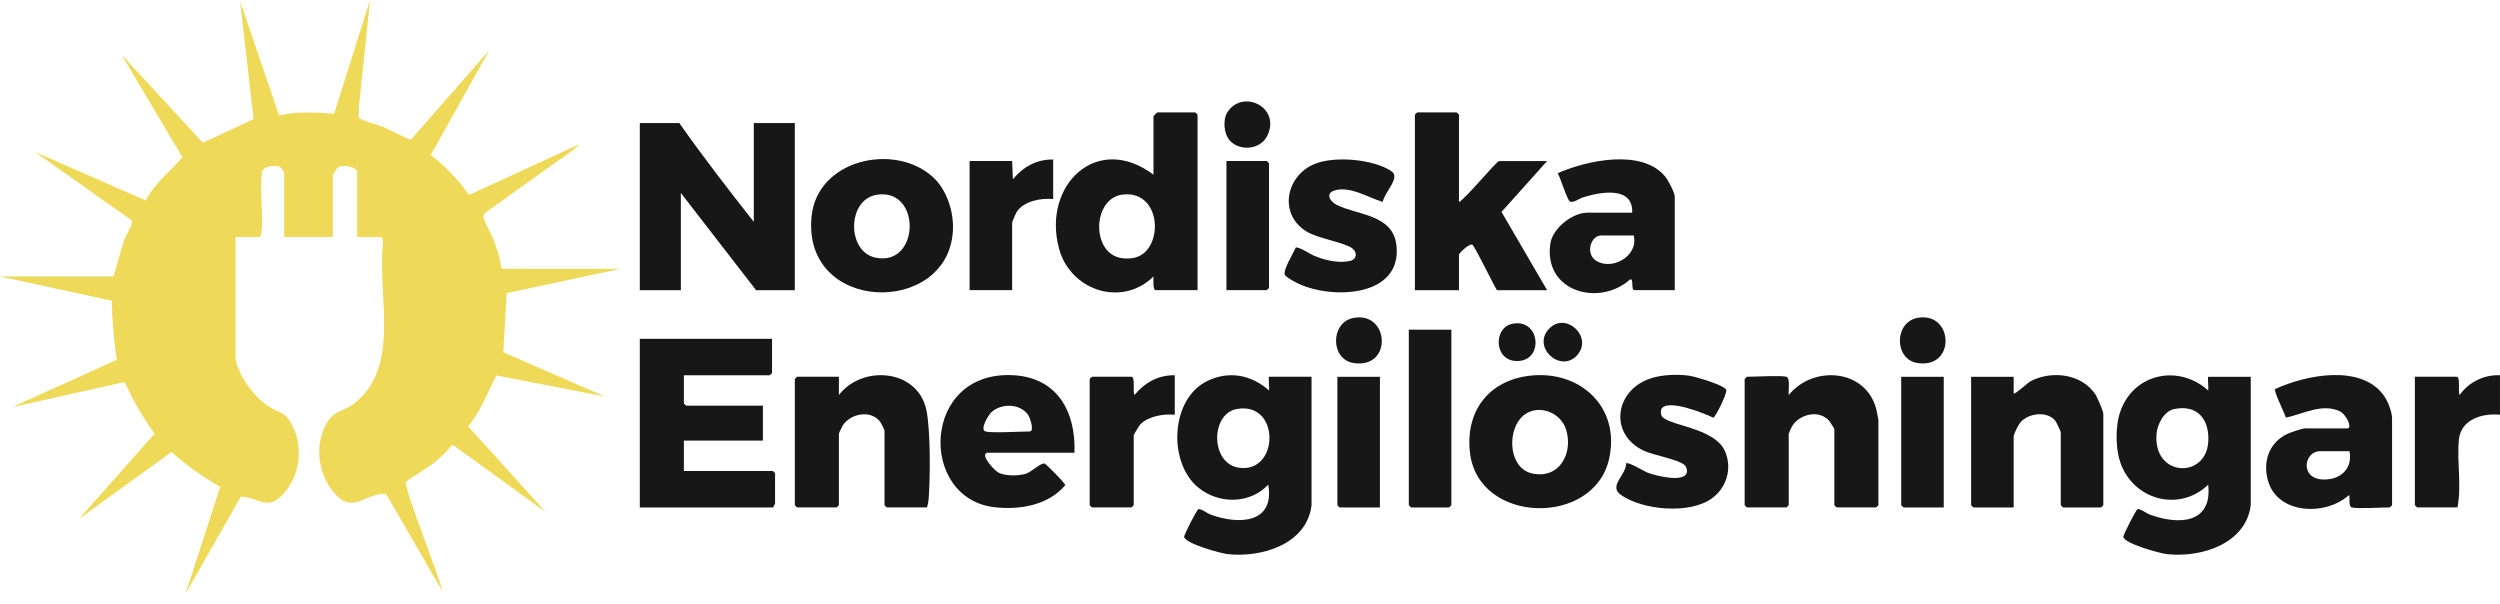
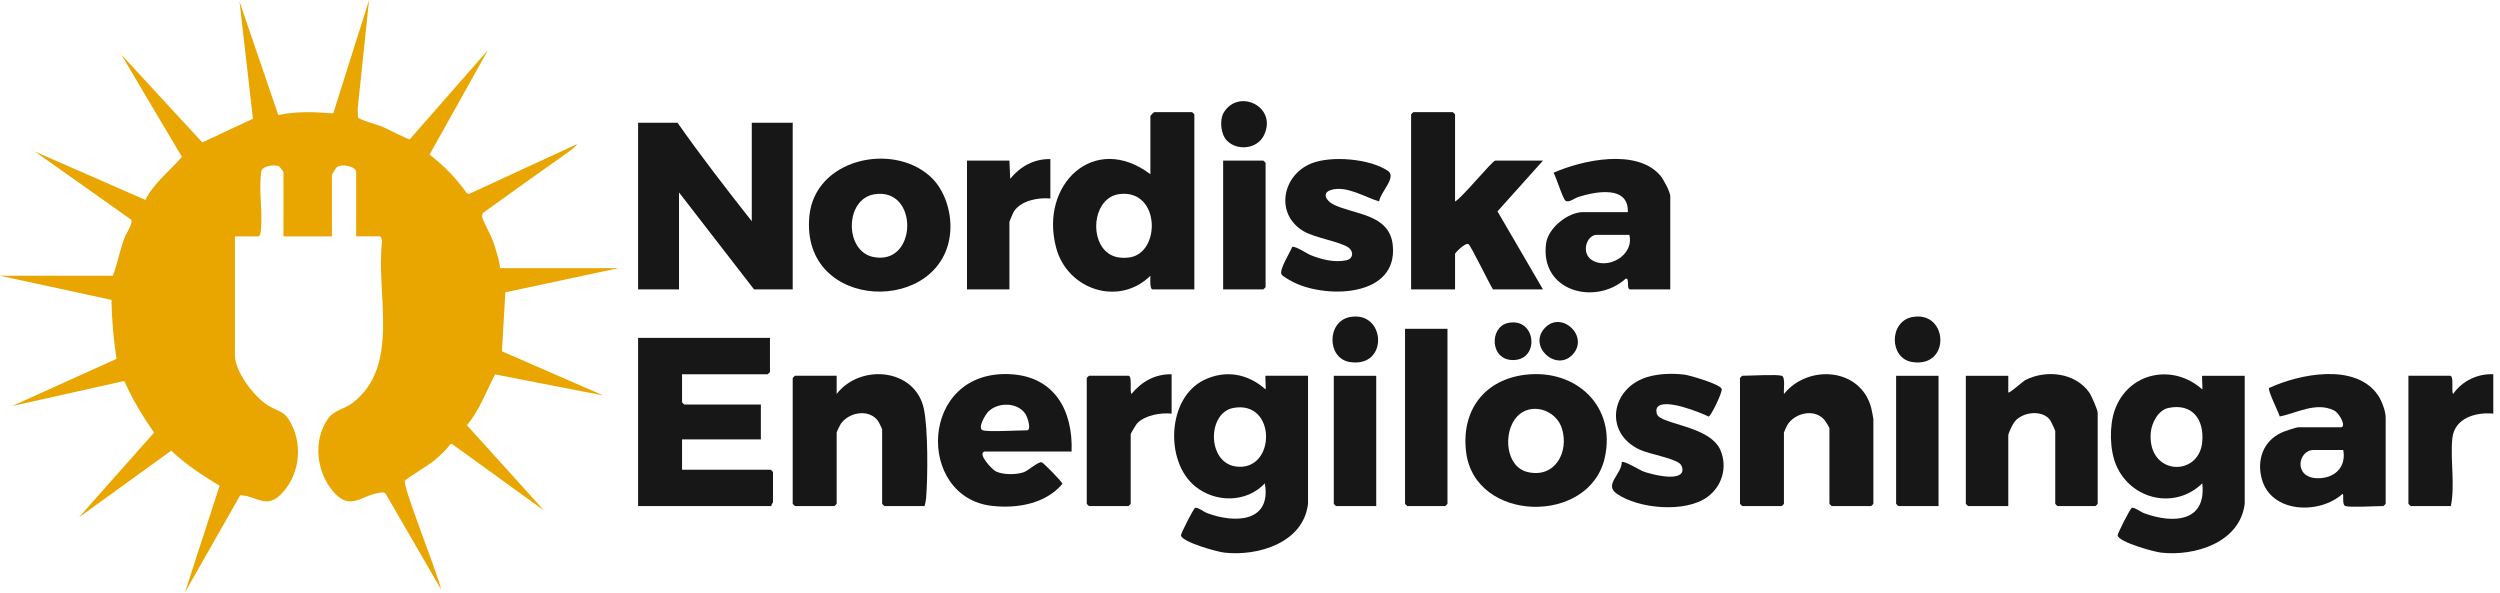
- <svg xmlns="http://www.w3.org/2000/svg" width="228" height="55" viewBox="0 0 228 55" fill="none">
-   <path d="M61.955 11.224C64.1 14.28 66.421 17.285 68.746 20.23V11.224H72.488V26.465H68.954L62.093 17.597V26.465H58.351V11.224H61.955Z" fill="#171717" />
-   <path d="M119.613 46.07C119.189 49.648 115.033 50.881 111.959 50.535C111.315 50.463 108.108 49.584 107.991 48.962C107.965 48.822 109.146 46.47 109.306 46.424C109.729 46.47 110.015 46.784 110.43 46.937C112.937 47.864 116.272 47.766 115.664 44.2C113.99 45.988 111.154 45.987 109.291 44.473C106.504 42.207 106.727 36.393 110.095 34.753C112.08 33.785 114.119 34.175 115.731 35.608C115.779 35.454 115.67 34.361 115.732 34.361H119.613V46.07ZM112.783 37.304C110.38 37.748 110.368 42.324 113.041 42.663C116.693 43.127 116.765 36.569 112.783 37.304Z" fill="#171717" />
-   <path d="M205.268 46.07C204.827 49.626 200.697 50.882 197.614 50.535C196.97 50.463 193.763 49.583 193.646 48.962C193.62 48.822 194.801 46.471 194.962 46.424C195.384 46.469 195.67 46.784 196.085 46.937C198.675 47.893 201.791 47.775 201.386 44.2C198.89 46.635 194.888 45.703 193.525 42.569C192.914 41.164 192.875 38.945 193.38 37.511C194.602 34.04 198.7 33.198 201.386 35.61C201.435 35.455 201.325 34.363 201.387 34.363H205.268V46.07ZM198.301 37.303C197.359 37.495 196.752 38.673 196.677 39.558C196.345 43.495 201.107 43.681 201.386 40.387C201.559 38.347 200.476 36.858 198.301 37.302V37.303Z" fill="#171717" />
-   <path d="M70.409 30.898V34.016C70.409 34.03 70.215 34.223 70.201 34.223H62.37V36.787C62.37 36.801 62.563 36.995 62.577 36.995H69.576V40.182H62.37V42.954H70.478C70.492 42.954 70.686 43.147 70.686 43.162V45.933C70.686 45.98 70.502 46.144 70.547 46.28H58.35V30.9H70.408L70.409 30.898Z" fill="#171717" />
-   <path d="M109.217 26.463H105.405C105.116 26.463 105.199 25.446 105.196 25.217C102.33 28.045 97.621 26.516 96.584 22.674C95.022 16.896 100.045 12.049 105.198 15.933V10.599C105.198 10.574 105.519 10.252 105.544 10.252H109.01C109.024 10.252 109.217 10.445 109.217 10.46V26.463ZM101.09 22.95C101.67 23.515 102.404 23.634 103.19 23.554C106.188 23.249 106.132 17.276 102.369 17.747C100.1 18.032 99.601 21.497 101.09 22.95Z" fill="#171717" />
-   <path d="M133.058 18.428C133.658 18.137 136.468 14.687 136.73 14.687H141.097L136.937 19.327L141.097 26.465H136.523C136.203 25.965 134.492 22.444 134.289 22.325C133.991 22.152 133.058 23.129 133.058 23.209V26.465H129.038V10.461C129.038 10.447 129.231 10.253 129.246 10.253H132.85C132.864 10.253 133.058 10.447 133.058 10.461V18.428Z" fill="#171717" />
-   <path d="M76.508 34.361V36.023C78.674 33.225 83.707 33.669 84.486 37.401C84.87 39.244 84.845 43.57 84.692 45.521C84.671 45.788 84.611 46.022 84.547 46.276H80.874C80.86 46.276 80.666 46.083 80.666 46.068V39.279C80.666 39.195 80.347 38.562 80.254 38.443C79.398 37.352 77.567 37.713 76.861 38.8C76.789 38.909 76.508 39.498 76.508 39.556V46.068C76.508 46.083 76.314 46.276 76.3 46.276H72.696C72.682 46.276 72.488 46.083 72.488 46.068V34.569C72.488 34.554 72.682 34.361 72.696 34.361H76.508Z" fill="#171717" />
-   <path d="M162.925 34.361C163.293 34.475 163.08 35.682 163.134 36.024C165.344 33.289 170.124 33.629 171.105 37.268C171.144 37.413 171.31 38.234 171.31 38.31V46.069C171.31 46.083 171.117 46.277 171.102 46.277H167.498C167.484 46.277 167.291 46.083 167.291 46.069V39.141C167.291 39.101 166.952 38.547 166.875 38.449C165.989 37.316 164.12 37.73 163.43 38.885C163.375 38.976 163.132 39.52 163.132 39.557V46.069C163.132 46.083 162.938 46.277 162.924 46.277H159.32C159.306 46.277 159.112 46.083 159.112 46.069V34.569C159.112 34.555 159.306 34.361 159.32 34.361C160.036 34.361 162.456 34.217 162.924 34.361H162.925Z" fill="#171717" />
-   <path d="M183.646 46.278H179.973C179.959 46.278 179.765 46.085 179.765 46.071V34.363H183.646V35.887C183.749 36.008 184.981 34.868 185.212 34.75C187.117 33.785 189.772 34.074 191.052 35.896C191.254 36.183 191.823 37.477 191.823 37.758V46.072C191.823 46.086 191.629 46.279 191.615 46.279H188.15C188.136 46.279 187.942 46.086 187.942 46.072V39.42C187.942 39.348 187.541 38.501 187.452 38.386C186.732 37.461 185 37.662 184.266 38.516C184.064 38.751 183.646 39.58 183.646 39.836V46.279V46.278Z" fill="#171717" />
-   <path d="M214.485 46.278C214.108 46.16 214.389 45.163 214.206 45.168C212.097 47.066 207.694 46.936 206.833 43.811C206.356 42.079 206.941 40.357 208.607 39.571C208.873 39.445 209.966 39.072 210.188 39.072H214.068C214.575 39.072 213.989 37.8 213.405 37.519C211.779 36.734 210.018 37.777 208.472 38.085C208.362 37.688 207.35 35.687 207.494 35.481C210.274 34.192 215.378 33.16 217.438 36.118C217.785 36.615 218.157 37.58 218.157 38.171V46.069C218.157 46.083 217.963 46.277 217.949 46.277C217.259 46.277 214.933 46.416 214.484 46.277L214.485 46.278ZM214.277 41.15H211.575C210.133 41.15 209.706 43.659 211.874 43.73C213.426 43.779 214.581 42.765 214.277 41.15Z" fill="#171717" />
-   <path d="M85.052 16.121C86.377 17.313 87.019 19.372 86.901 21.127C86.375 28.853 73.15 28.59 74.014 19.745C74.522 14.548 81.558 12.977 85.052 16.121ZM79.936 17.768C77.25 18.219 77.216 22.93 79.826 23.491C83.92 24.372 84.058 17.075 79.936 17.768Z" fill="#171717" />
-   <path d="M139.54 34.262C144.145 33.742 147.819 37.169 146.743 41.879C145.34 48.03 134.852 47.821 134.066 41.321C133.61 37.548 135.732 34.692 139.54 34.262ZM138.665 38.162C137.443 39.581 137.661 42.694 139.7 43.169C142.187 43.749 143.492 41.356 142.836 39.203C142.294 37.423 139.91 36.713 138.665 38.162Z" fill="#171717" />
-   <path d="M152.738 26.463H149.065C148.697 26.463 149.047 25.322 148.651 25.494C145.853 27.991 140.781 26.622 141.384 22.249C141.579 20.838 143.384 19.396 144.767 19.396H148.856C148.95 16.926 145.925 17.508 144.346 18.006C143.998 18.115 143.47 18.555 143.172 18.367C142.913 18.203 142.307 16.196 142.065 15.797C144.703 14.627 149.702 13.544 151.84 16.068C152.116 16.393 152.738 17.564 152.738 17.942V26.463ZM148.996 21.476H146.017C145.089 21.476 144.567 23.111 145.536 23.757C146.987 24.725 149.458 23.363 148.996 21.476Z" fill="#171717" />
-   <path d="M90.022 41.289C89.359 41.472 90.698 42.942 91.097 43.123C91.765 43.425 92.897 43.421 93.588 43.192C94.047 43.04 94.938 42.192 95.26 42.274C95.419 42.314 97.176 44.098 97.149 44.249C95.61 46.076 93.015 46.516 90.728 46.263C83.733 45.488 84.02 33.787 92.383 34.217C96.429 34.424 98.129 37.542 97.991 41.289H90.022ZM89.883 39.35C90.428 39.512 93.092 39.35 93.902 39.35C94.367 39.35 93.946 38.102 93.757 37.831C93.029 36.79 91.324 36.759 90.416 37.597C90.134 37.858 89.325 39.184 89.883 39.35Z" fill="#171717" />
-   <path d="M151.521 37.299C151.44 37.441 151.466 37.711 151.517 37.866C151.838 38.824 156.391 38.913 157.338 41.193C157.984 42.745 157.469 44.467 156.133 45.445C154.118 46.923 149.821 46.532 147.841 45.145C146.653 44.312 148.294 43.374 148.304 42.258C148.496 42.09 149.948 42.991 150.286 43.117C150.981 43.376 153.327 43.973 153.784 43.231C153.932 42.99 153.823 42.563 153.609 42.39C152.969 41.87 150.837 41.533 149.934 41.112C146.676 39.596 147.272 35.543 150.585 34.494C151.625 34.165 152.93 34.12 154.019 34.257C154.543 34.322 157.298 35.13 157.437 35.561C157.533 35.859 156.463 38.034 156.253 38.094C155.443 37.705 152.073 36.33 151.521 37.297V37.299Z" fill="#171717" />
-   <path d="M126.115 18.418C124.835 18.048 123.099 16.915 121.685 17.381C120.86 17.653 121.285 18.365 121.916 18.687C123.793 19.642 127.043 19.523 127.357 22.391C127.878 27.125 121.445 27.331 118.361 25.844C118.103 25.72 117.286 25.287 117.182 25.079C116.969 24.657 117.963 23.09 118.172 22.574C118.508 22.503 119.467 23.175 119.891 23.345C120.862 23.734 122.066 24.03 123.115 23.8C123.742 23.664 123.807 23.031 123.345 22.662C122.666 22.119 120.256 21.767 119.191 21.133C116.569 19.571 117.242 16.012 119.932 14.937C121.749 14.211 125.282 14.511 126.917 15.626C127.759 16.201 126.212 17.585 126.114 18.416L126.115 18.418Z" fill="#171717" />
-   <path d="M132.364 30.066V46.07C132.364 46.084 132.17 46.278 132.156 46.278H128.691C128.677 46.278 128.483 46.084 128.483 46.07V30.066H132.364Z" fill="#171717" />
-   <path d="M227.999 34.222V37.825C226.372 37.666 224.432 38.242 224.25 40.104C224.056 42.079 224.517 44.309 224.118 46.277H220.445C220.431 46.277 220.237 46.083 220.237 46.069V34.361H224.049C224.422 34.361 224.143 35.754 224.326 36.024C225.133 34.852 226.557 34.153 228 34.224L227.999 34.222Z" fill="#171717" />
-   <path d="M107.138 34.222V37.825C106.139 37.72 104.722 37.96 103.997 38.703C103.906 38.797 103.396 39.638 103.396 39.696V46.069C103.396 46.083 103.203 46.277 103.188 46.277H99.584C99.57 46.277 99.377 46.083 99.377 46.069V34.569C99.377 34.555 99.57 34.361 99.584 34.361H103.188C103.561 34.361 103.283 35.754 103.465 36.024C104.393 34.896 105.643 34.192 107.139 34.224L107.138 34.222Z" fill="#171717" />
-   <path d="M96.05 14.548V18.151C94.945 18.05 93.377 18.328 92.722 19.326C92.648 19.439 92.308 20.245 92.308 20.298V26.463H88.427V14.686H92.308L92.376 16.348C93.304 15.22 94.554 14.516 96.05 14.548Z" fill="#171717" />
-   <path d="M125.849 34.361V46.278H122.176C122.162 46.278 121.969 46.084 121.969 46.07V34.362H125.849V34.361Z" fill="#171717" />
-   <path d="M177.27 34.361V46.278H173.597C173.583 46.278 173.39 46.084 173.39 46.07V34.362H177.27V34.361Z" fill="#171717" />
-   <path d="M111.851 26.463V14.685H115.524C115.538 14.685 115.732 14.879 115.732 14.893V26.255C115.732 26.27 115.538 26.463 115.524 26.463H111.851Z" fill="#171717" />
-   <path d="M123.455 28.991C126.726 28.387 127.027 33.672 123.433 33.105C121.323 32.773 121.307 29.387 123.455 28.991Z" fill="#171717" />
-   <path d="M174.877 28.99C178.16 28.384 178.423 33.667 174.855 33.105C172.745 32.772 172.729 29.387 174.877 28.99Z" fill="#171717" />
-   <path d="M112.177 12.838C111.618 12.246 111.502 10.934 111.926 10.259C113.311 8.057 116.854 9.78 115.575 12.384C114.957 13.644 113.109 13.827 112.177 12.838Z" fill="#171717" />
-   <path d="M141.281 29.975C142.814 28.37 145.358 30.771 143.804 32.429C142.297 34.039 139.675 31.654 141.281 29.975Z" fill="#171717" />
-   <path d="M137.868 29.542C140.46 28.948 140.865 32.912 138.37 32.926C136.233 32.938 136.19 29.927 137.868 29.542Z" fill="#171717" />
-   <path d="M10.325 25.216C10.736 24.101 10.963 22.866 11.398 21.716C11.552 21.307 12.179 20.433 11.996 20.091L3.188 13.856L13.294 18.282C14.073 16.719 15.55 15.614 16.634 14.342L11.089 4.989L18.499 13.022L23.129 10.858L21.901 0.139L25.45 10.521C27.11 10.161 28.793 10.233 30.474 10.372L33.75 0L32.711 9.907L32.728 10.718C32.804 10.943 34.537 11.412 34.924 11.57C35.277 11.715 37.337 12.777 37.471 12.738L44.628 4.572L39.283 14.136C40.579 15.133 41.749 16.321 42.689 17.671L42.889 17.736L52.804 13.163C52.592 13.444 52.248 13.705 51.96 13.909C49.393 15.729 46.828 17.549 44.277 19.393C44.102 19.515 44.061 19.639 44.093 19.848C44.14 20.165 44.862 21.446 45.046 21.957C45.341 22.776 45.618 23.652 45.742 24.517L56.547 24.522L46.212 26.73L45.899 32.122L55.161 36.16L45.272 34.238C44.45 35.803 43.853 37.509 42.7 38.883L49.756 46.691L41.351 40.61L41.179 40.612C40.805 41.157 40.151 41.755 39.628 42.177C39.23 42.498 37.11 43.81 37.03 43.946C36.761 44.396 40.131 52.684 40.331 53.896L35.275 45.165C35.128 44.975 34.953 45.027 34.756 45.053C32.97 45.291 32.023 46.819 30.421 44.892C28.933 43.101 28.617 40.3 29.962 38.332C30.54 37.486 31.457 37.436 32.225 36.854C36.663 33.491 34.36 26.89 34.935 22.091C34.965 21.95 34.835 21.614 34.72 21.614H32.572V15.725C32.572 15.216 31.224 14.924 30.774 15.315C30.697 15.382 30.354 15.962 30.354 16.003V21.615H25.918V15.726C25.918 15.695 25.58 15.256 25.544 15.234C25.175 15.006 24.017 15.14 23.901 15.65C23.631 17.393 24.047 19.429 23.846 21.137C23.829 21.276 23.783 21.615 23.631 21.615H21.483V32.491C21.483 33.968 23.21 36.243 24.431 37.025C25.538 37.733 25.986 37.478 26.663 38.812C27.723 40.906 27.335 43.583 25.648 45.243C24.309 46.559 23.432 45.321 21.964 45.291L16.911 54.173L20.081 44.421C18.526 43.46 16.98 42.489 15.659 41.21L7.21 47.317L14.092 39.555C13.04 38.065 12.108 36.508 11.366 34.837L1.109 37.131L10.652 32.816C10.385 31.023 10.221 29.242 10.195 27.424L0 25.216H10.325Z" fill="#EFD959" />
+ <svg xmlns="http://www.w3.org/2000/svg" width="211" height="50" viewBox="0 0 211 50" fill="none">
+   <path d="M57.182 10.358C59.161 13.18 61.304 15.952 63.45 18.671V10.358H66.904V24.426H63.642L57.309 16.241V24.426H53.856V10.358H57.182Z" fill="#171717" />
+   <path d="M110.398 42.521C110.007 45.823 106.171 46.961 103.334 46.642C102.739 46.575 99.78 45.764 99.671 45.19C99.647 45.06 100.738 42.89 100.886 42.847C101.276 42.89 101.54 43.179 101.922 43.321C104.236 44.177 107.315 44.086 106.754 40.795C105.208 42.445 102.591 42.444 100.871 41.047C98.299 38.956 98.505 33.589 101.613 32.076C103.446 31.183 105.328 31.542 106.815 32.865C106.86 32.722 106.759 31.714 106.816 31.714H110.398V42.521ZM104.095 34.43C101.876 34.84 101.865 39.063 104.332 39.376C107.703 39.805 107.77 33.752 104.095 34.43Z" fill="#171717" />
+   <path d="M189.454 42.521C189.048 45.802 185.236 46.962 182.39 46.642C181.795 46.575 178.836 45.763 178.727 45.19C178.703 45.06 179.794 42.89 179.942 42.847C180.332 42.889 180.596 43.179 180.979 43.321C183.369 44.203 186.245 44.094 185.871 40.795C183.567 43.041 179.874 42.182 178.616 39.289C178.052 37.992 178.016 35.945 178.482 34.621C179.61 31.417 183.392 30.64 185.871 32.866C185.916 32.724 185.815 31.715 185.872 31.715H189.454V42.521ZM183.024 34.429C182.155 34.606 181.595 35.694 181.526 36.51C181.219 40.144 185.614 40.316 185.871 37.275C186.031 35.392 185.032 34.018 183.024 34.428V34.429Z" fill="#171717" />
+   <path d="M64.985 28.517V31.394C64.985 31.407 64.806 31.586 64.793 31.586H57.565V33.952C57.565 33.965 57.743 34.144 57.757 34.144H64.216V37.086H57.565V39.644H65.048C65.061 39.644 65.24 39.822 65.24 39.836V42.394C65.24 42.436 65.07 42.588 65.112 42.714H53.855V28.518H64.984L64.985 28.517Z" fill="#171717" />
+   <path d="M100.803 24.425H97.285C97.018 24.425 97.094 23.485 97.092 23.274C94.447 25.884 90.101 24.473 89.143 20.927C87.702 15.594 92.338 11.12 97.093 14.705V9.782C97.093 9.759 97.39 9.462 97.413 9.462H100.612C100.625 9.462 100.803 9.641 100.803 9.654V24.425ZM93.302 21.181C93.837 21.703 94.514 21.813 95.24 21.739C98.007 21.458 97.956 15.945 94.483 16.38C92.388 16.643 91.928 19.841 93.302 21.181Z" fill="#171717" />
+   <path d="M122.807 17.008C123.361 16.739 125.955 13.556 126.197 13.556H130.227L126.388 17.838L130.227 24.426H126.005C125.71 23.964 124.131 20.715 123.943 20.605C123.668 20.445 122.807 21.347 122.807 21.42V24.426H119.097V9.655C119.097 9.642 119.276 9.463 119.289 9.463H122.615C122.628 9.463 122.807 9.642 122.807 9.655V17.008Z" fill="#171717" />
+   <path d="M70.614 31.714V33.249C72.613 30.666 77.258 31.075 77.977 34.52C78.332 36.221 78.309 40.214 78.167 42.014C78.148 42.261 78.093 42.477 78.034 42.712H74.644C74.631 42.712 74.452 42.533 74.452 42.52V36.254C74.452 36.176 74.157 35.592 74.072 35.482C73.281 34.475 71.591 34.808 70.939 35.811C70.874 35.912 70.614 36.456 70.614 36.509V42.52C70.614 42.533 70.435 42.712 70.422 42.712H67.096C67.082 42.712 66.904 42.533 66.904 42.52V31.906C66.904 31.893 67.082 31.714 67.096 31.714H70.614Z" fill="#171717" />
+   <path d="M150.374 31.714C150.713 31.819 150.516 32.933 150.567 33.249C152.606 30.724 157.018 31.038 157.923 34.397C157.959 34.531 158.113 35.288 158.113 35.358V42.52C158.113 42.533 157.934 42.712 157.921 42.712H154.594C154.581 42.712 154.403 42.533 154.403 42.52V36.126C154.403 36.088 154.09 35.578 154.019 35.487C153.201 34.441 151.476 34.824 150.839 35.889C150.789 35.973 150.564 36.475 150.564 36.509V42.52C150.564 42.533 150.386 42.712 150.373 42.712H147.046C147.033 42.712 146.854 42.533 146.854 42.52V31.906C146.854 31.893 147.033 31.714 147.046 31.714C147.707 31.714 149.941 31.581 150.373 31.714H150.374Z" fill="#171717" />
+   <path d="M169.498 42.713H166.108C166.095 42.713 165.916 42.534 165.916 42.521V31.715H169.498V33.121C169.593 33.233 170.73 32.181 170.944 32.073C172.702 31.181 175.152 31.449 176.334 33.13C176.52 33.395 177.045 34.589 177.045 34.849V42.522C177.045 42.535 176.866 42.714 176.853 42.714H173.655C173.642 42.714 173.463 42.535 173.463 42.522V36.383C173.463 36.316 173.093 35.535 173.011 35.428C172.346 34.575 170.747 34.76 170.07 35.548C169.884 35.765 169.498 36.53 169.498 36.767V42.714V42.713Z" fill="#171717" />
+   <path d="M197.961 42.713C197.613 42.604 197.873 41.684 197.704 41.688C195.757 43.44 191.693 43.32 190.899 40.436C190.458 38.837 190.998 37.248 192.536 36.522C192.782 36.406 193.79 36.062 193.995 36.062H197.577C198.045 36.062 197.503 34.888 196.964 34.629C195.464 33.904 193.838 34.866 192.411 35.151C192.31 34.784 191.375 32.937 191.509 32.748C194.075 31.557 198.786 30.605 200.687 33.335C201.007 33.794 201.35 34.684 201.35 35.23V42.52C201.35 42.533 201.172 42.712 201.158 42.712C200.522 42.712 198.375 42.84 197.96 42.712L197.961 42.713ZM197.77 37.98H195.275C193.944 37.98 193.55 40.296 195.551 40.361C196.984 40.407 198.05 39.471 197.77 37.98Z" fill="#171717" />
+   <path d="M78.499 14.88C79.723 15.98 80.316 17.88 80.206 19.5C79.721 26.631 67.514 26.389 68.312 18.224C68.781 13.428 75.275 11.978 78.499 14.88ZM73.778 16.4C71.299 16.816 71.267 21.164 73.676 21.682C77.455 22.496 77.582 15.761 73.778 16.4Z" fill="#171717" />
+   <path d="M128.79 31.622C133.04 31.142 136.431 34.305 135.438 38.652C134.143 44.329 124.463 44.136 123.737 38.137C123.316 34.655 125.275 32.019 128.79 31.622ZM127.982 35.221C126.854 36.531 127.056 39.405 128.938 39.843C131.233 40.378 132.437 38.17 131.832 36.183C131.332 34.54 129.132 33.884 127.982 35.221Z" fill="#171717" />
+   <path d="M140.971 24.425H137.581C137.241 24.425 137.565 23.371 137.199 23.53C134.616 25.835 129.935 24.572 130.492 20.535C130.672 19.233 132.338 17.902 133.615 17.902H137.388C137.475 15.623 134.683 16.16 133.226 16.619C132.904 16.72 132.417 17.126 132.142 16.952C131.903 16.801 131.344 14.948 131.12 14.58C133.555 13.501 138.169 12.501 140.142 14.83C140.397 15.13 140.971 16.211 140.971 16.56V24.425ZM137.517 19.821H134.768C133.912 19.821 133.429 21.331 134.324 21.927C135.663 22.82 137.944 21.563 137.517 19.821Z" fill="#171717" />
+   <path d="M83.086 38.108C82.475 38.277 83.711 39.634 84.079 39.8C84.695 40.079 85.74 40.076 86.378 39.864C86.802 39.724 87.624 38.941 87.921 39.017C88.068 39.054 89.69 40.7 89.665 40.84C88.244 42.526 85.849 42.932 83.739 42.698C77.282 41.984 77.547 31.184 85.266 31.581C89 31.772 90.569 34.649 90.442 38.108H83.086ZM82.958 36.319C83.461 36.468 85.921 36.319 86.668 36.319C87.097 36.319 86.709 35.167 86.534 34.917C85.862 33.956 84.289 33.927 83.45 34.701C83.19 34.941 82.443 36.165 82.958 36.319Z" fill="#171717" />
+   <path d="M139.848 34.426C139.773 34.556 139.797 34.806 139.844 34.949C140.14 35.833 144.342 35.915 145.217 38.02C145.813 39.452 145.338 41.041 144.104 41.944C142.245 43.308 138.279 42.947 136.451 41.667C135.355 40.899 136.87 40.033 136.878 39.003C137.056 38.847 138.396 39.679 138.708 39.795C139.35 40.034 141.515 40.585 141.937 39.9C142.074 39.678 141.973 39.284 141.775 39.124C141.185 38.644 139.216 38.333 138.383 37.945C135.376 36.545 135.926 32.805 138.984 31.837C139.944 31.533 141.149 31.492 142.154 31.618C142.637 31.678 145.18 32.423 145.308 32.821C145.397 33.096 144.409 35.104 144.215 35.159C143.468 34.8 140.357 33.531 139.848 34.423V34.426Z" fill="#171717" />
+   <path d="M116.4 16.999C115.218 16.658 113.616 15.613 112.31 16.042C111.549 16.293 111.941 16.951 112.524 17.248C114.256 18.129 117.256 18.02 117.546 20.666C118.026 25.036 112.089 25.226 109.243 23.854C109.005 23.738 108.251 23.34 108.154 23.148C107.958 22.758 108.875 21.312 109.068 20.835C109.379 20.769 110.263 21.39 110.654 21.547C111.551 21.906 112.662 22.179 113.63 21.967C114.209 21.841 114.269 21.257 113.843 20.916C113.216 20.415 110.992 20.091 110.009 19.506C107.589 18.063 108.21 14.779 110.693 13.787C112.37 13.117 115.63 13.393 117.139 14.422C117.916 14.953 116.488 16.231 116.398 16.998L116.4 16.999Z" fill="#171717" />
+   <path d="M122.167 27.75V42.521C122.167 42.534 121.988 42.713 121.975 42.713H118.777C118.764 42.713 118.585 42.534 118.585 42.521V27.75H122.167Z" fill="#171717" />
+   <path d="M210.434 31.586V34.911C208.932 34.764 207.142 35.296 206.974 37.014C206.795 38.837 207.22 40.895 206.852 42.712H203.462C203.449 42.712 203.27 42.533 203.27 42.52V31.714H206.789C207.133 31.714 206.875 33 207.044 33.249C207.789 32.167 209.103 31.521 210.435 31.587L210.434 31.586Z" fill="#171717" />
+   <path d="M98.884 31.586V34.911C97.963 34.814 96.654 35.035 95.985 35.721C95.901 35.808 95.431 36.584 95.431 36.637V42.52C95.431 42.533 95.252 42.712 95.239 42.712H91.912C91.899 42.712 91.721 42.533 91.721 42.52V31.906C91.721 31.893 91.899 31.714 91.912 31.714H95.239C95.583 31.714 95.327 33 95.494 33.249C96.35 32.207 97.504 31.557 98.885 31.587L98.884 31.586Z" fill="#171717" />
+   <path d="M88.651 13.427V16.753C87.63 16.659 86.184 16.916 85.579 17.838C85.511 17.942 85.196 18.686 85.196 18.734V24.425H81.614V13.554H85.196L85.26 15.089C86.116 14.048 87.27 13.398 88.651 13.427Z" fill="#171717" />
+   <path d="M116.154 31.714V42.713H112.764C112.751 42.713 112.572 42.534 112.572 42.521V31.715H116.154V31.714Z" fill="#171717" />
+   <path d="M163.613 31.714V42.713H160.224C160.21 42.713 160.032 42.534 160.032 42.521V31.715H163.613V31.714Z" fill="#171717" />
+   <path d="M103.234 24.425V13.554H106.624C106.637 13.554 106.816 13.733 106.816 13.746V24.233C106.816 24.246 106.637 24.425 106.624 24.425H103.234Z" fill="#171717" />
+   <path d="M113.944 26.757C116.963 26.2 117.241 31.077 113.924 30.555C111.976 30.248 111.962 27.123 113.944 26.757Z" fill="#171717" />
+   <path d="M161.405 26.757C164.434 26.198 164.678 31.074 161.384 30.555C159.437 30.248 159.422 27.123 161.405 26.757Z" fill="#171717" />
+   <path d="M103.535 11.848C103.019 11.302 102.912 10.091 103.303 9.468C104.581 7.435 107.852 9.026 106.671 11.429C106.1 12.592 104.395 12.761 103.535 11.848Z" fill="#171717" />
+   <path d="M130.397 27.666C131.812 26.184 134.159 28.4 132.726 29.93C131.335 31.416 128.915 29.215 130.397 27.666Z" fill="#171717" />
+   <path d="M127.247 27.265C129.639 26.717 130.013 30.376 127.71 30.389C125.738 30.4 125.698 27.621 127.247 27.265Z" fill="#171717" />
+   <path d="M9.53 23.274C9.909 22.245 10.118 21.105 10.52 20.043C10.662 19.666 11.241 18.859 11.072 18.543L2.943 12.788L12.27 16.873C12.989 15.431 14.352 14.411 15.353 13.238L10.235 4.604L17.074 12.019L21.347 10.022L20.214 0.128L23.49 9.711C25.022 9.379 26.575 9.444 28.126 9.573L31.15 0L30.191 9.144L30.207 9.893C30.277 10.1 31.876 10.533 32.234 10.678C32.559 10.812 34.461 11.793 34.585 11.757L41.19 4.22L36.257 13.047C37.453 13.968 38.532 15.064 39.401 16.31L39.585 16.37L48.736 12.149C48.54 12.408 48.223 12.649 47.957 12.838C45.587 14.518 43.22 16.197 40.866 17.899C40.705 18.012 40.666 18.126 40.696 18.319C40.74 18.611 41.406 19.794 41.576 20.265C41.848 21.021 42.103 21.83 42.218 22.628L52.191 22.633L42.652 24.671L42.363 29.647L50.912 33.375L41.784 31.6C41.026 33.045 40.475 34.62 39.41 35.888L45.923 43.094L38.165 37.481L38.006 37.484C37.661 37.987 37.058 38.538 36.575 38.928C36.208 39.224 34.251 40.435 34.177 40.56C33.929 40.975 37.04 48.626 37.224 49.743L32.557 41.686C32.422 41.51 32.26 41.559 32.078 41.583C30.43 41.802 29.556 43.212 28.078 41.434C26.704 39.781 26.413 37.195 27.653 35.379C28.187 34.598 29.033 34.552 29.742 34.015C33.838 30.911 31.713 24.818 32.243 20.389C32.271 20.259 32.151 19.948 32.045 19.948H30.062V14.513C30.062 14.044 28.819 13.775 28.403 14.135C28.332 14.197 28.015 14.733 28.015 14.77V19.95H23.922V14.514C23.922 14.486 23.609 14.08 23.576 14.061C23.235 13.85 22.167 13.974 22.059 14.444C21.811 16.053 22.194 17.932 22.009 19.509C21.994 19.637 21.951 19.95 21.811 19.95H19.828V29.988C19.828 31.351 21.422 33.451 22.549 34.172C23.571 34.826 23.984 34.591 24.609 35.822C25.587 37.754 25.229 40.226 23.672 41.758C22.436 42.972 21.627 41.829 20.272 41.802L15.608 50L18.534 40.998C17.099 40.112 15.672 39.215 14.453 38.035L6.655 43.672L13.006 36.508C12.035 35.133 11.175 33.696 10.49 32.154L1.024 34.27L9.831 30.288C9.585 28.633 9.433 26.989 9.409 25.311L0 23.274H9.53Z" fill="#E9A600" />
</svg>
